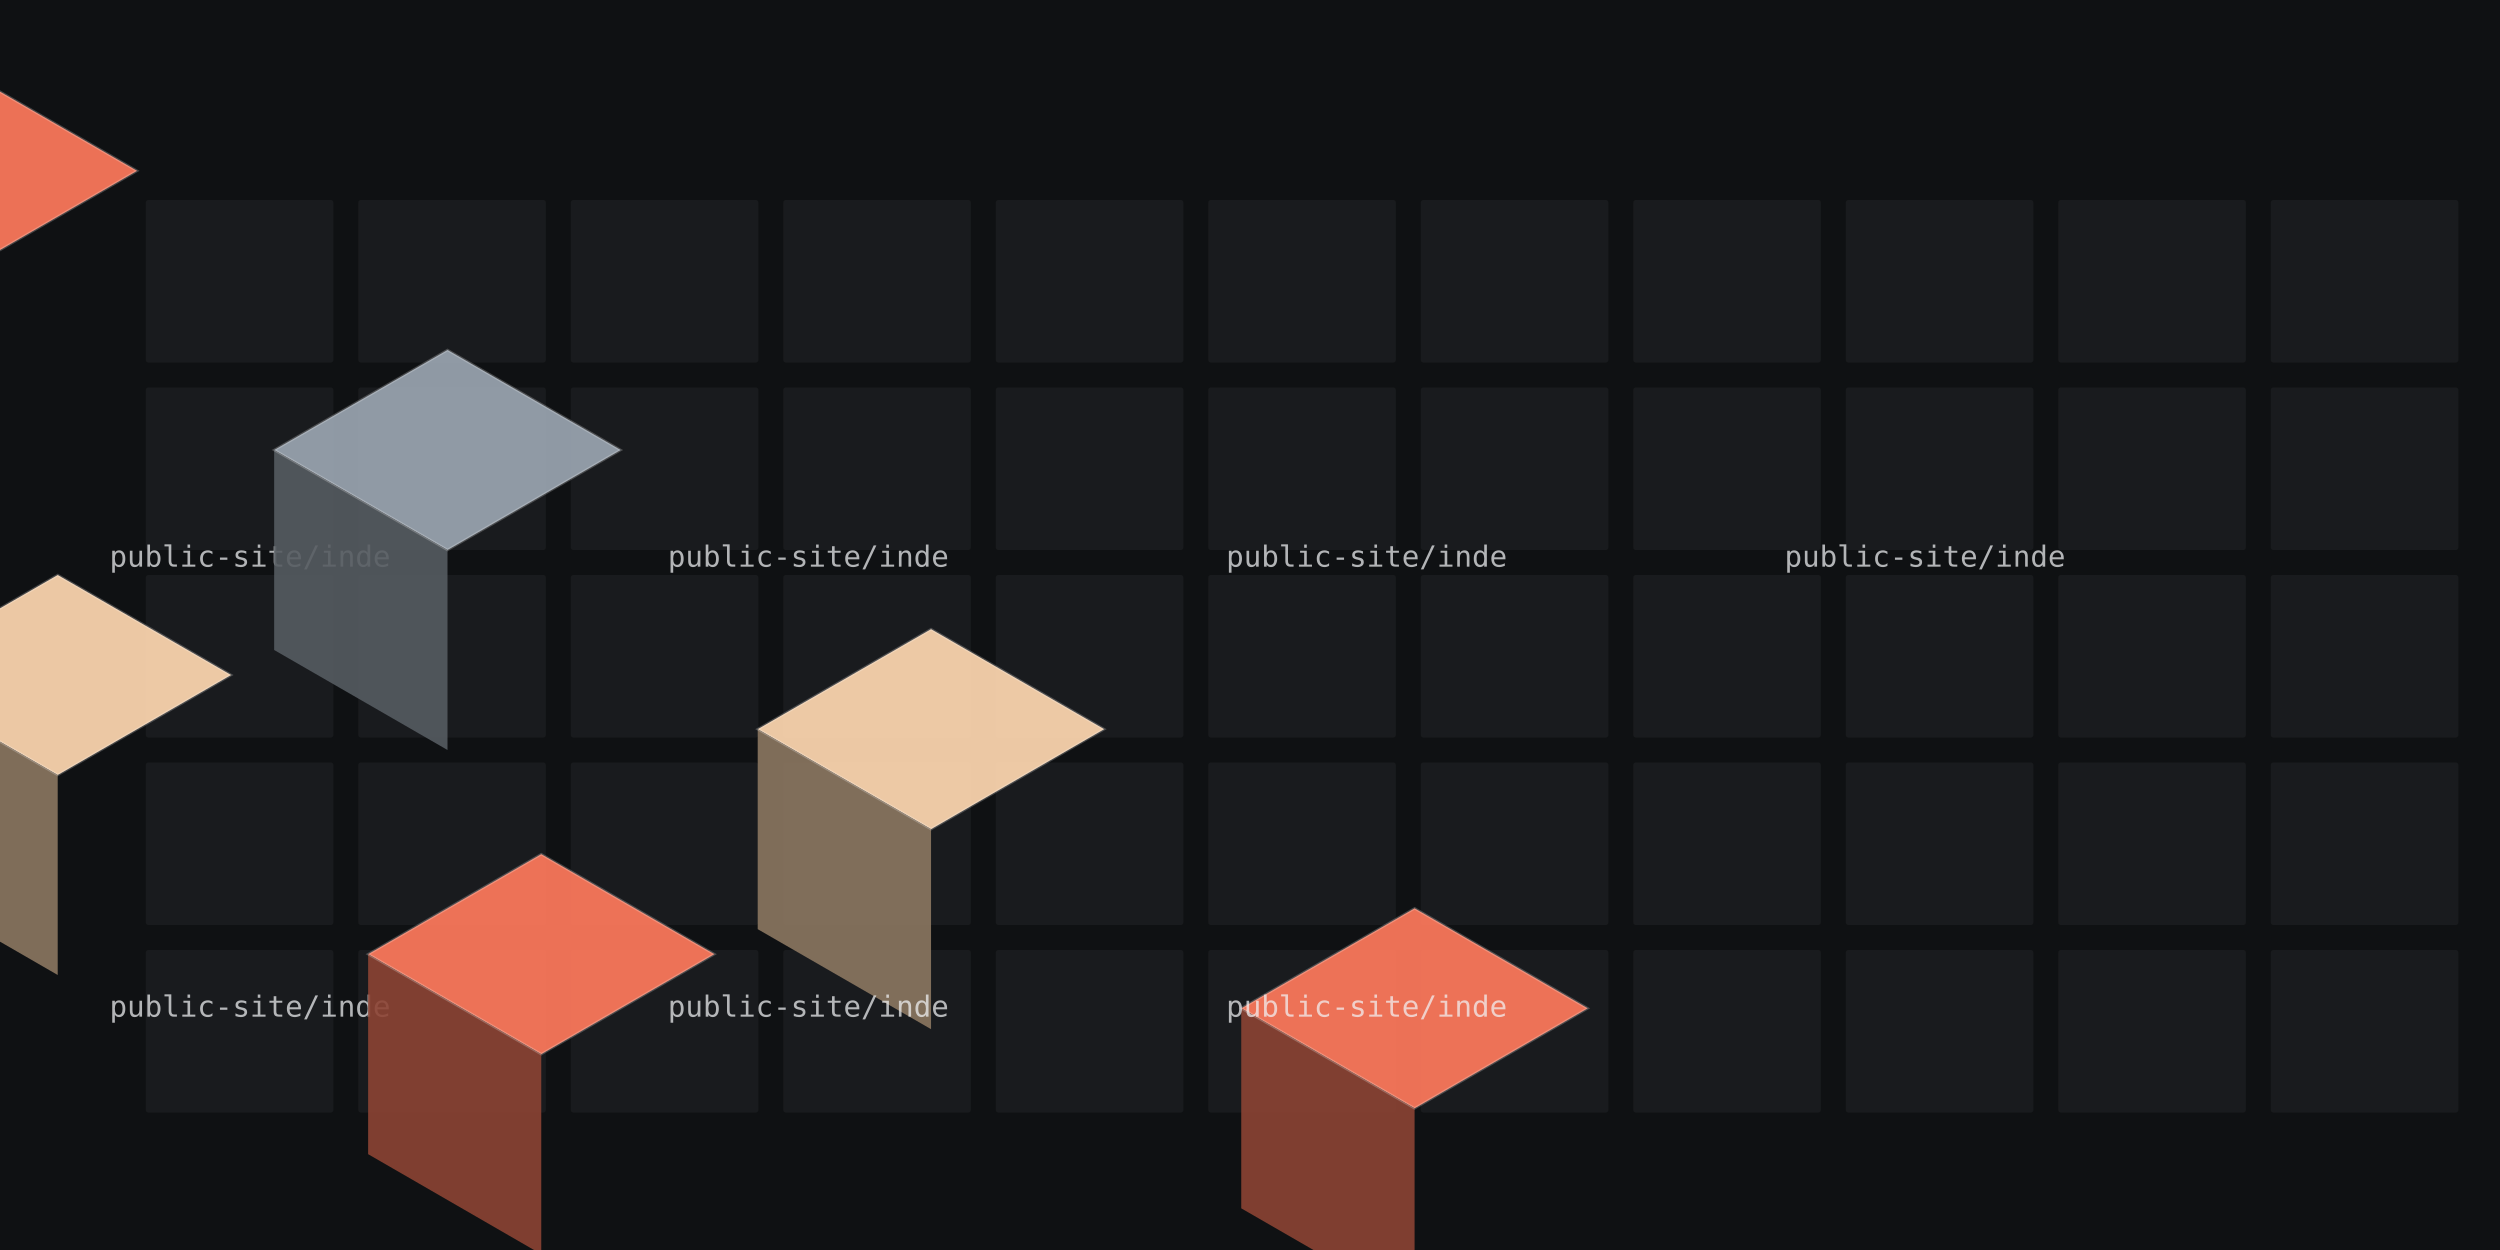
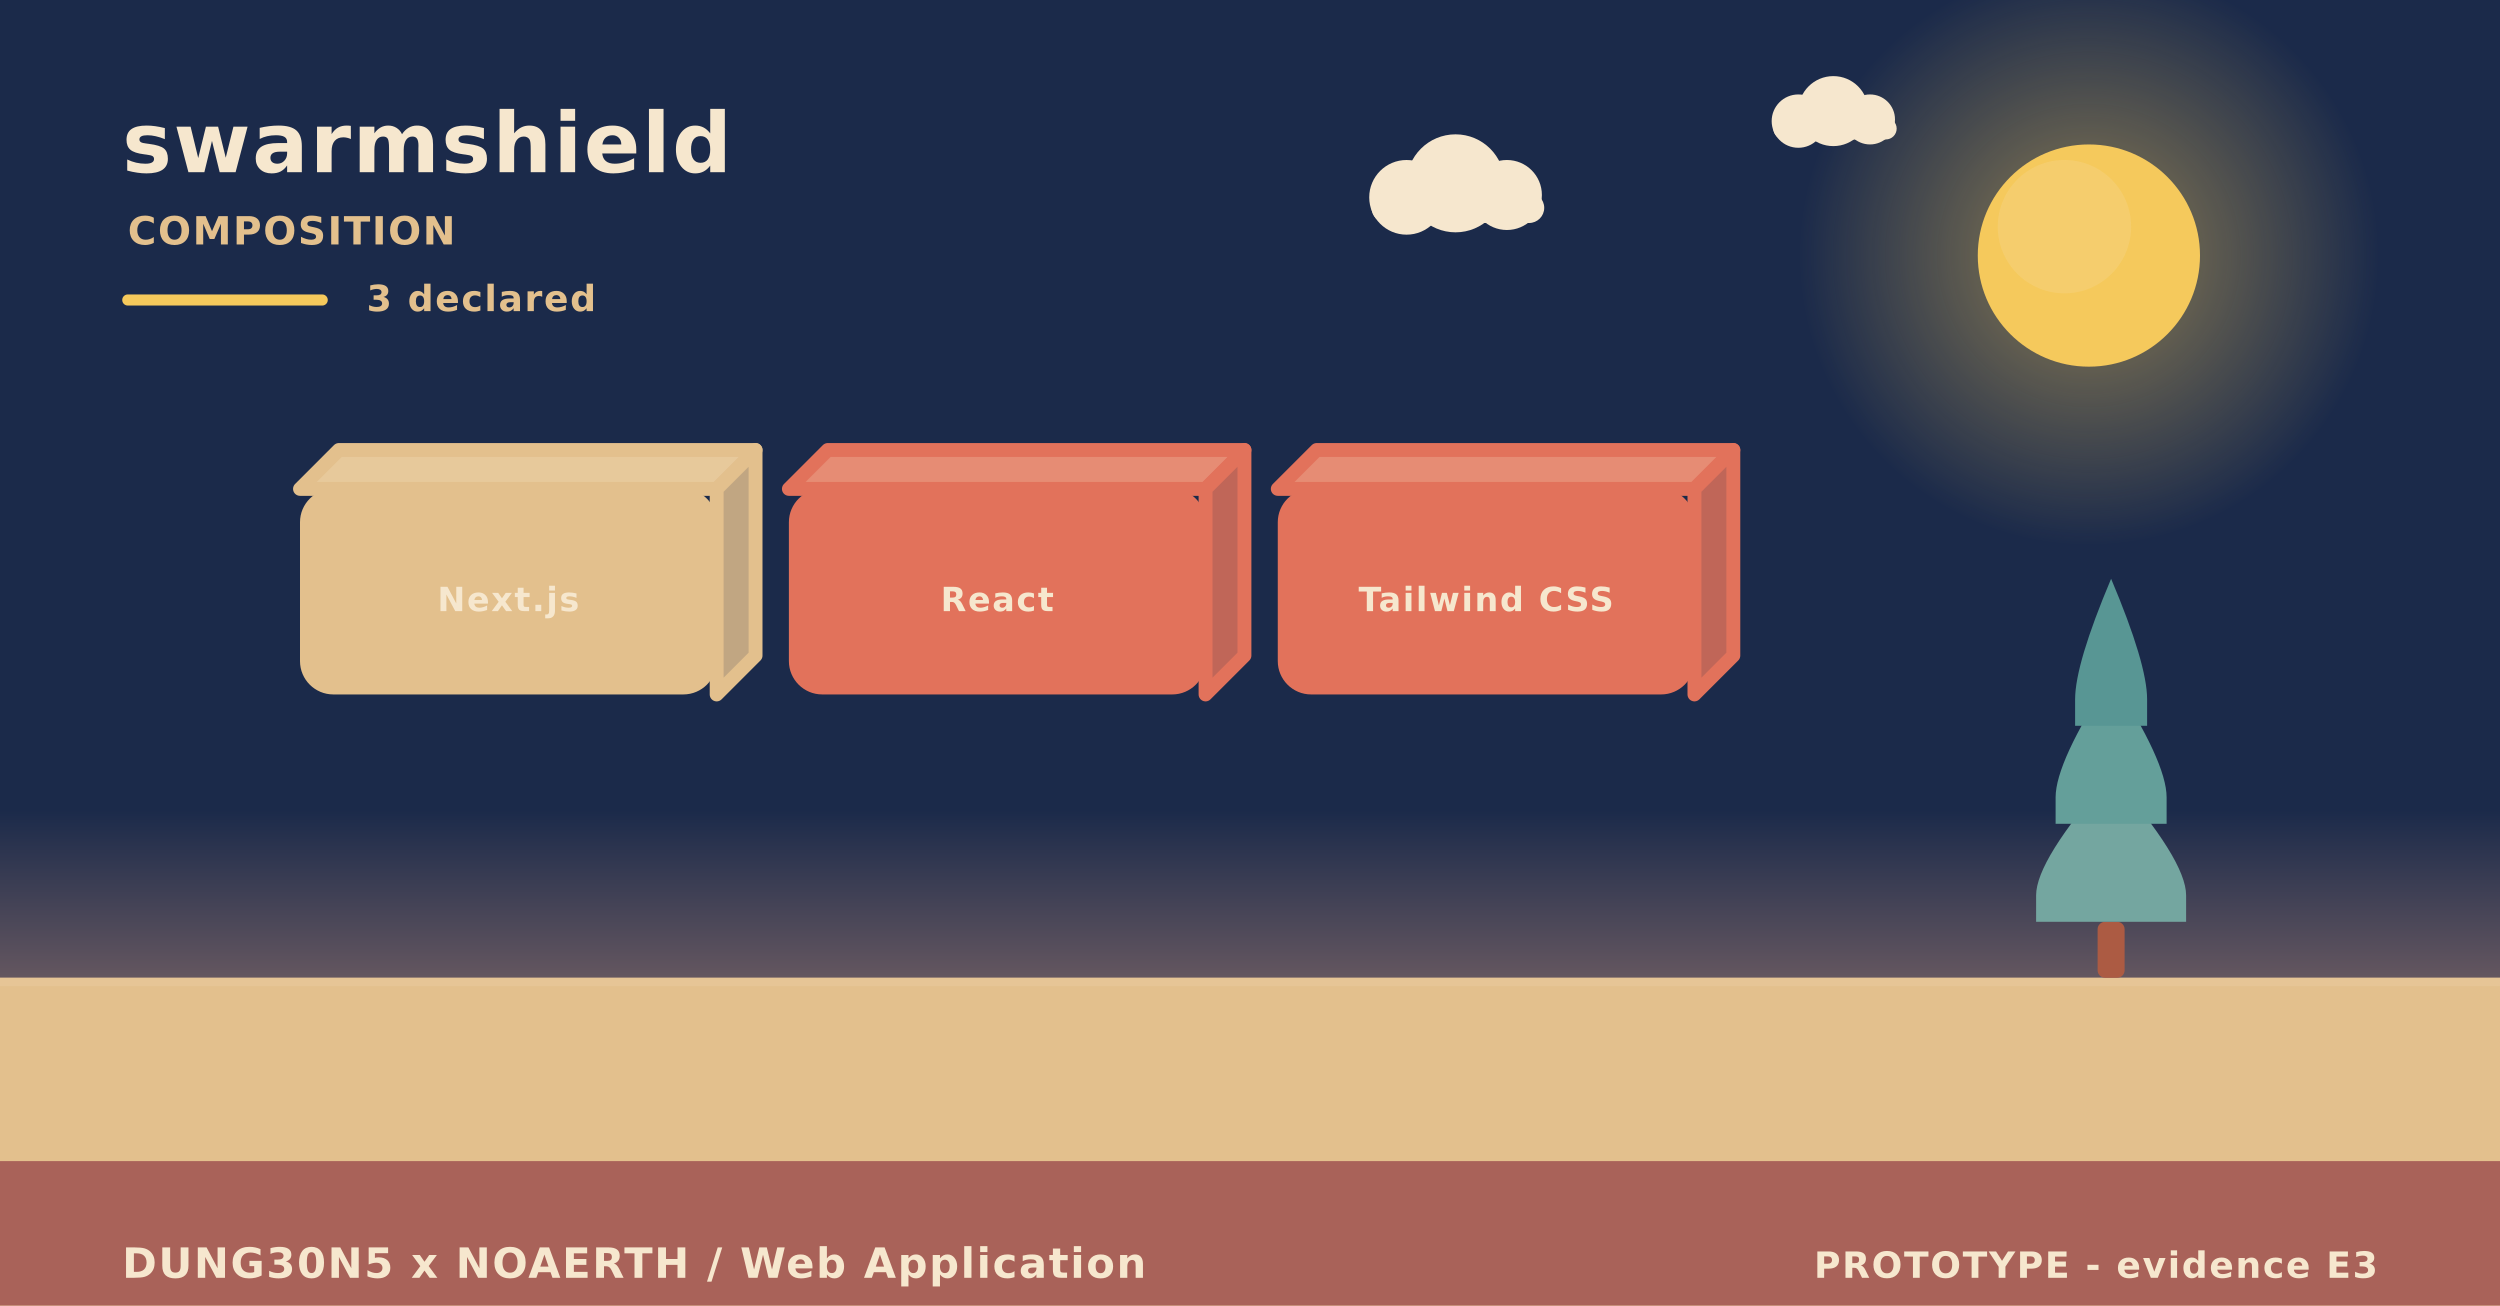
- <svg xmlns="http://www.w3.org/2000/svg" viewBox="0 0 1200 600" width="1200" height="600" role="img" aria-label="swarmshield component map">
-   <rect width="1200" height="600" fill="#0f1113" />
-   <defs>
-     <linearGradient id="gc" x1="0" y1="0" x2="1" y2="1">
-       <stop offset="0%" stop-color="#ff7a5c" />
-       <stop offset="100%" stop-color="#9aa5b1" />
-     </linearGradient>
-   </defs>
-   <rect x="70.00" y="96.00" width="90.00" height="78.00" rx="1.20" fill="#f1f3f5" opacity="0.05" />
-   <rect x="172.00" y="96.00" width="90.00" height="78.00" rx="1.20" fill="#f1f3f5" opacity="0.05" />
-   <rect x="274.00" y="96.00" width="90.00" height="78.00" rx="1.20" fill="#f1f3f5" opacity="0.05" />
-   <rect x="376.00" y="96.00" width="90.00" height="78.00" rx="1.20" fill="#f1f3f5" opacity="0.05" />
-   <rect x="478.00" y="96.00" width="90.00" height="78.00" rx="1.20" fill="#f1f3f5" opacity="0.05" />
-   <rect x="580.00" y="96.00" width="90.00" height="78.00" rx="1.20" fill="#f1f3f5" opacity="0.05" />
-   <rect x="682.00" y="96.00" width="90.00" height="78.00" rx="1.20" fill="#f1f3f5" opacity="0.05" />
-   <rect x="784.00" y="96.00" width="90.00" height="78.00" rx="1.20" fill="#f1f3f5" opacity="0.05" />
-   <rect x="886.00" y="96.00" width="90.00" height="78.00" rx="1.20" fill="#f1f3f5" opacity="0.05" />
-   <rect x="988.00" y="96.00" width="90.00" height="78.00" rx="1.20" fill="#f1f3f5" opacity="0.05" />
-   <rect x="1090.00" y="96.00" width="90.00" height="78.00" rx="1.20" fill="#f1f3f5" opacity="0.05" />
-   <rect x="70.00" y="186.00" width="90.00" height="78.00" rx="1.20" fill="#f1f3f5" opacity="0.05" />
-   <rect x="172.00" y="186.00" width="90.00" height="78.00" rx="1.20" fill="#f1f3f5" opacity="0.05" />
-   <rect x="274.00" y="186.00" width="90.00" height="78.00" rx="1.20" fill="#f1f3f5" opacity="0.05" />
-   <rect x="376.00" y="186.00" width="90.00" height="78.00" rx="1.20" fill="#f1f3f5" opacity="0.05" />
-   <rect x="478.00" y="186.00" width="90.00" height="78.00" rx="1.20" fill="#f1f3f5" opacity="0.05" />
-   <rect x="580.00" y="186.00" width="90.00" height="78.00" rx="1.20" fill="#f1f3f5" opacity="0.05" />
-   <rect x="682.00" y="186.00" width="90.00" height="78.00" rx="1.20" fill="#f1f3f5" opacity="0.05" />
-   <rect x="784.00" y="186.00" width="90.00" height="78.00" rx="1.20" fill="#f1f3f5" opacity="0.05" />
-   <rect x="886.00" y="186.00" width="90.00" height="78.00" rx="1.20" fill="#f1f3f5" opacity="0.05" />
-   <rect x="988.00" y="186.00" width="90.00" height="78.00" rx="1.20" fill="#f1f3f5" opacity="0.05" />
-   <rect x="1090.00" y="186.00" width="90.00" height="78.00" rx="1.20" fill="#f1f3f5" opacity="0.05" />
-   <rect x="70.00" y="276.00" width="90.00" height="78.00" rx="1.20" fill="#f1f3f5" opacity="0.05" />
-   <rect x="172.00" y="276.00" width="90.00" height="78.00" rx="1.20" fill="#f1f3f5" opacity="0.05" />
-   <rect x="274.00" y="276.00" width="90.00" height="78.00" rx="1.20" fill="#f1f3f5" opacity="0.05" />
-   <rect x="376.00" y="276.00" width="90.00" height="78.00" rx="1.20" fill="#f1f3f5" opacity="0.05" />
-   <rect x="478.00" y="276.00" width="90.00" height="78.00" rx="1.20" fill="#f1f3f5" opacity="0.05" />
-   <rect x="580.00" y="276.00" width="90.00" height="78.00" rx="1.20" fill="#f1f3f5" opacity="0.05" />
-   <rect x="682.00" y="276.00" width="90.00" height="78.00" rx="1.20" fill="#f1f3f5" opacity="0.05" />
-   <rect x="784.00" y="276.00" width="90.00" height="78.00" rx="1.20" fill="#f1f3f5" opacity="0.05" />
-   <rect x="886.00" y="276.00" width="90.00" height="78.00" rx="1.20" fill="#f1f3f5" opacity="0.05" />
-   <rect x="988.00" y="276.00" width="90.00" height="78.00" rx="1.20" fill="#f1f3f5" opacity="0.05" />
-   <rect x="1090.00" y="276.00" width="90.00" height="78.00" rx="1.20" fill="#f1f3f5" opacity="0.05" />
-   <rect x="70.00" y="366.00" width="90.00" height="78.00" rx="1.20" fill="#f1f3f5" opacity="0.05" />
-   <rect x="172.00" y="366.00" width="90.00" height="78.00" rx="1.20" fill="#f1f3f5" opacity="0.05" />
-   <rect x="274.00" y="366.00" width="90.00" height="78.00" rx="1.20" fill="#f1f3f5" opacity="0.05" />
-   <rect x="376.00" y="366.00" width="90.00" height="78.00" rx="1.20" fill="#f1f3f5" opacity="0.05" />
-   <rect x="478.00" y="366.00" width="90.00" height="78.00" rx="1.20" fill="#f1f3f5" opacity="0.05" />
-   <rect x="580.00" y="366.00" width="90.00" height="78.00" rx="1.20" fill="#f1f3f5" opacity="0.05" />
-   <rect x="682.00" y="366.00" width="90.00" height="78.00" rx="1.20" fill="#f1f3f5" opacity="0.05" />
-   <rect x="784.00" y="366.00" width="90.00" height="78.00" rx="1.20" fill="#f1f3f5" opacity="0.05" />
-   <rect x="886.00" y="366.00" width="90.00" height="78.00" rx="1.20" fill="#f1f3f5" opacity="0.05" />
-   <rect x="988.00" y="366.00" width="90.00" height="78.00" rx="1.20" fill="#f1f3f5" opacity="0.05" />
-   <rect x="1090.00" y="366.00" width="90.00" height="78.00" rx="1.20" fill="#f1f3f5" opacity="0.05" />
-   <rect x="70.00" y="456.00" width="90.00" height="78.00" rx="1.20" fill="#f1f3f5" opacity="0.05" />
-   <rect x="172.00" y="456.00" width="90.00" height="78.00" rx="1.20" fill="#f1f3f5" opacity="0.05" />
-   <rect x="274.00" y="456.00" width="90.00" height="78.00" rx="1.20" fill="#f1f3f5" opacity="0.05" />
-   <rect x="376.00" y="456.00" width="90.00" height="78.00" rx="1.20" fill="#f1f3f5" opacity="0.05" />
-   <rect x="478.00" y="456.00" width="90.00" height="78.00" rx="1.20" fill="#f1f3f5" opacity="0.05" />
-   <rect x="580.00" y="456.00" width="90.00" height="78.00" rx="1.20" fill="#f1f3f5" opacity="0.05" />
-   <rect x="682.00" y="456.00" width="90.00" height="78.00" rx="1.20" fill="#f1f3f5" opacity="0.05" />
-   <rect x="784.00" y="456.00" width="90.00" height="78.00" rx="1.20" fill="#f1f3f5" opacity="0.05" />
-   <rect x="886.00" y="456.00" width="90.00" height="78.00" rx="1.20" fill="#f1f3f5" opacity="0.05" />
-   <rect x="988.00" y="456.00" width="90.00" height="78.00" rx="1.20" fill="#f1f3f5" opacity="0.05" />
-   <rect x="1090.00" y="456.00" width="90.00" height="78.00" rx="1.20" fill="#f1f3f5" opacity="0.05" />
-   <g transform="rotate(0 120 140)">
-     <polygon points="-17.3,34.0 65.8,82.0 -17.3,130.0 -100.5,82.0" fill="#ff7a5c" opacity="0.92" />
-     <polygon points="-100.5,82.0 -17.3,130.0 -17.3,226.0 -100.5,178.0" fill="#8c4333" opacity="0.9" />
-     <polygon points="-17.3,34.0 65.8,82.0 -17.3,130.0 -100.5,82.0" fill="none" stroke="rgba(255,255,255,0.220)" stroke-width="1.2" />
-     <animateTransform attributeName="transform" type="rotate" values="-32.0 0.00 0.00 0.0 0.00 0.00" dur="5.6s" begin="0.0s" repeatCount="indefinite" />
+ <svg xmlns="http://www.w3.org/2000/svg" width="900" height="470" viewBox="0 0 900 470" role="img" aria-label="swarmshield - how it is composed">
+   <linearGradient id="skyc" x1="0" y1="0" x2="0" y2="1">
+     <stop offset="0" stop-color="#1b2a4a" />
+     <stop offset="0.62" stop-color="#1b2a4a" />
+     <stop offset="1" stop-color="#f3ad8a" />
+   </linearGradient>
+   <rect width="900" height="470" fill="url(#skyc)" />
+   <radialGradient id="sunc">
+     <stop offset="0.35" stop-color="#f5c95c" stop-opacity="0.34" />
+     <stop offset="1" stop-color="#f5c95c" stop-opacity="0" />
+   </radialGradient>
+   <circle cx="752" cy="92" r="104" fill="url(#sunc)" />
+   <circle cx="752" cy="92" r="40" fill="#f5c95c" />
+   <circle cx="743.2" cy="81.6" r="24" fill="#f5d27e" opacity="0.5" />
+   <g>
+     <circle cx="524" cy="66" r="17.64" fill="#f6e7ce" />
+     <circle cx="506.36" cy="71.04" r="13.44" fill="#f6e7ce" />
+     <circle cx="542.48" cy="70.2" r="12.6" fill="#f6e7ce" />
+     <rect x="493.76" y="69.36" width="62.16" height="10.92" rx="5.46" fill="#f6e7ce" />
+     <animateTransform attributeName="transform" type="translate" values="0 0;24 0;0 0" dur="36s" begin="0s" repeatCount="indefinite" />
  </g>
-   <text x="120" y="272" font-family="ui-monospace,Menlo,monospace" font-size="14" fill="rgba(241,243,245,0.720)" text-anchor="middle">public-site/inde</text>
-   <g transform="rotate(0 388 140)">
-     <polygon points="214.8,168.0 297.9,216.0 214.8,264.0 131.6,216.0" fill="#9aa5b1" opacity="0.92" />
-     <polygon points="131.6,216.0 214.8,264.0 214.8,360.0 131.6,312.0" fill="#555b61" opacity="0.9" />
-     <polygon points="214.8,168.0 297.9,216.0 214.8,264.0 131.6,216.0" fill="none" stroke="rgba(255,255,255,0.220)" stroke-width="1.2" />
-     <animateTransform attributeName="transform" type="rotate" values="-32.0 0.00 0.00 0.0 0.00 0.00" dur="5.6s" begin="0.4s" repeatCount="indefinite" />
+   <g>
+     <circle cx="660" cy="40" r="12.6" fill="#f6e7ce" />
+     <circle cx="647.4" cy="43.6" r="9.6" fill="#f6e7ce" />
+     <circle cx="673.2" cy="43" r="9" fill="#f6e7ce" />
+     <rect x="638.4" y="42.4" width="44.4" height="7.8" rx="3.9" fill="#f6e7ce" />
+     <animateTransform attributeName="transform" type="translate" values="0 0;-18 0;0 0" dur="46s" begin="3s" repeatCount="indefinite" />
  </g>
-   <text x="388" y="272" font-family="ui-monospace,Menlo,monospace" font-size="14" fill="rgba(241,243,245,0.720)" text-anchor="middle">public-site/inde</text>
-   <g transform="rotate(0 656 140)">
-     <polygon points="446.9,302.0 530.0,350.0 446.9,398.0 363.7,350.0" fill="#ffd8b1" opacity="0.92" />
-     <polygon points="363.7,350.0 446.9,398.0 446.9,494.0 363.7,446.0" fill="#8c7761" opacity="0.9" />
-     <polygon points="446.9,302.0 530.0,350.0 446.9,398.0 363.7,350.0" fill="none" stroke="rgba(255,255,255,0.220)" stroke-width="1.2" />
-     <animateTransform attributeName="transform" type="rotate" values="-32.0 0.00 0.00 0.0 0.00 0.00" dur="5.6s" begin="0.8s" repeatCount="indefinite" />
+   <rect x="0" y="352" width="900" height="118" fill="#e3c08d" />
+   <rect x="0" y="352" width="900" height="3" fill="#e6c596" />
+   <text x="44" y="62" font-family="Verdana,DejaVu Sans,sans-serif" font-size="30" font-weight="700" letter-spacing="0.6" fill="#f6e7ce" text-anchor="start">swarmshield</text>
+   <text x="46" y="88" font-family="Verdana,DejaVu Sans,sans-serif" font-size="14" font-weight="700" letter-spacing="0.6" fill="#e3c08d" text-anchor="start">COMPOSITION</text>
+   <rect x="44" y="106" width="74" height="4" rx="2" fill="#f5c95c" />
+   <text x="132" y="112" font-family="Verdana,DejaVu Sans,sans-serif" font-size="13" font-weight="700" letter-spacing="0.6" fill="#e3c08d" text-anchor="start">3 declared</text>
+   <g>
+     <path d="M108,176 L258,176 L272,162 L122,162 Z" fill="#e7c99b" stroke="#e3c08d" stroke-width="5" stroke-linejoin="round" />
+     <path d="M258,176 L272,162 L272,236 L258,250 Z" fill="#c1a682" stroke="#e3c08d" stroke-width="5" stroke-linejoin="round" />
+     <rect x="108" y="176" width="150" height="74" rx="12" fill="#e3c08d" />
+     <animateTransform attributeName="transform" type="translate" values="0 10;0 0" dur="0.75s" begin="0s" fill="freeze" />
  </g>
-   <text x="656" y="272" font-family="ui-monospace,Menlo,monospace" font-size="14" fill="rgba(241,243,245,0.720)" text-anchor="middle">public-site/inde</text>
-   <g transform="rotate(0 924 140)">
-     <polygon points="679.0,436.0 762.1,484.0 679.0,532.0 595.8,484.0" fill="#ff7a5c" opacity="0.92" />
-     <polygon points="595.8,484.0 679.0,532.0 679.0,628.0 595.8,580.0" fill="#8c4333" opacity="0.9" />
-     <polygon points="679.0,436.0 762.1,484.0 679.0,532.0 595.8,484.0" fill="none" stroke="rgba(255,255,255,0.220)" stroke-width="1.2" />
-     <animateTransform attributeName="transform" type="rotate" values="-32.0 0.00 0.00 0.0 0.00 0.00" dur="5.6s" begin="1.2s" repeatCount="indefinite" />
+   <text x="183" y="220" font-family="Verdana,DejaVu Sans,sans-serif" font-size="12" font-weight="700" letter-spacing="0.6" fill="#f6e7ce" text-anchor="middle">Next.js</text>
+   <g>
+     <path d="M284,176 L434,176 L448,162 L298,162 Z" fill="#e68c74" stroke="#e2725b" stroke-width="5" stroke-linejoin="round" />
+     <path d="M434,176 L448,162 L448,236 L434,250 Z" fill="#c06658" stroke="#e2725b" stroke-width="5" stroke-linejoin="round" />
+     <rect x="284" y="176" width="150" height="74" rx="12" fill="#e2725b" />
+     <animateTransform attributeName="transform" type="translate" values="0 10;0 0" dur="0.75s" begin="0.16s" fill="freeze" />
  </g>
-   <text x="924" y="272" font-family="ui-monospace,Menlo,monospace" font-size="14" fill="rgba(241,243,245,0.720)" text-anchor="middle">public-site/inde</text>
-   <g transform="rotate(0 120 356)">
-     <polygon points="-204.4,142.0 -121.2,190.0 -204.4,238.0 -287.5,190.0" fill="#9aa5b1" opacity="0.92" />
-     <polygon points="-287.5,190.0 -204.4,238.0 -204.4,334.0 -287.5,286.0" fill="#555b61" opacity="0.9" />
-     <polygon points="-204.4,142.0 -121.2,190.0 -204.4,238.0 -287.5,190.0" fill="none" stroke="rgba(255,255,255,0.220)" stroke-width="1.2" />
-     <animateTransform attributeName="transform" type="rotate" values="-32.0 0.00 0.00 0.0 0.00 0.00" dur="5.6s" begin="1.6s" repeatCount="indefinite" />
+   <text x="359" y="220" font-family="Verdana,DejaVu Sans,sans-serif" font-size="12" font-weight="700" letter-spacing="0.6" fill="#f6e7ce" text-anchor="middle">React</text>
+   <g>
+     <path d="M460,176 L610,176 L624,162 L474,162 Z" fill="#e68c74" stroke="#e2725b" stroke-width="5" stroke-linejoin="round" />
+     <path d="M610,176 L624,162 L624,236 L610,250 Z" fill="#c06658" stroke="#e2725b" stroke-width="5" stroke-linejoin="round" />
+     <rect x="460" y="176" width="150" height="74" rx="12" fill="#e2725b" />
+     <animateTransform attributeName="transform" type="translate" values="0 10;0 0" dur="0.75s" begin="0.32s" fill="freeze" />
  </g>
-   <text x="120" y="488" font-family="ui-monospace,Menlo,monospace" font-size="14" fill="rgba(241,243,245,0.720)" text-anchor="middle">public-site/inde</text>
-   <g transform="rotate(0 388 356)">
-     <polygon points="27.7,276.0 110.9,324.0 27.7,372.0 -55.4,324.0" fill="#ffd8b1" opacity="0.92" />
-     <polygon points="-55.4,324.0 27.7,372.0 27.7,468.0 -55.4,420.0" fill="#8c7761" opacity="0.9" />
-     <polygon points="27.7,276.0 110.9,324.0 27.7,372.0 -55.4,324.0" fill="none" stroke="rgba(255,255,255,0.220)" stroke-width="1.2" />
-     <animateTransform attributeName="transform" type="rotate" values="-32.0 0.00 0.00 0.0 0.00 0.00" dur="5.6s" begin="2.0s" repeatCount="indefinite" />
-   </g>
-   <text x="388" y="488" font-family="ui-monospace,Menlo,monospace" font-size="14" fill="rgba(241,243,245,0.720)" text-anchor="middle">public-site/inde</text>
-   <g transform="rotate(0 656 356)">
-     <polygon points="259.8,410.0 342.9,458.0 259.8,506.0 176.7,458.0" fill="#ff7a5c" opacity="0.92" />
-     <polygon points="176.7,458.0 259.8,506.0 259.8,602.0 176.7,554.0" fill="#8c4333" opacity="0.9" />
-     <polygon points="259.8,410.0 342.9,458.0 259.8,506.0 176.7,458.0" fill="none" stroke="rgba(255,255,255,0.220)" stroke-width="1.2" />
-     <animateTransform attributeName="transform" type="rotate" values="-32.0 0.00 0.00 0.0 0.00 0.00" dur="5.6s" begin="2.4s" repeatCount="indefinite" />
-   </g>
-   <text x="656" y="488" font-family="ui-monospace,Menlo,monospace" font-size="14" fill="rgba(241,243,245,0.720)" text-anchor="middle">public-site/inde</text>
+   <text x="535" y="220" font-family="Verdana,DejaVu Sans,sans-serif" font-size="12" font-weight="700" letter-spacing="0.6" fill="#f6e7ce" text-anchor="middle">Tailwind CSS</text>
+   <rect x="755.14" y="331.84" width="9.72" height="20.16" rx="2.7" fill="#ac5b43" />
+   <path d="M760,278.92 Q733,309.61 733,322.31 Q733,331.84 733,331.84 L787,331.84 Q787,331.84 787,322.31 Q787,309.61 760,278.92 Z" fill="#74a6a0" />
+   <path d="M760,243.64 Q740.02,274.33 740.02,287.03 Q740.02,296.56 740.02,296.56 L779.98,296.56 Q779.98,296.56 779.98,287.03 Q779.98,274.33 760,243.64 Z" fill="#649f9a" />
+   <path d="M760,208.36 Q747.04,239.05 747.04,251.75 Q747.04,261.28 747.04,261.28 L772.96,261.28 Q772.96,261.28 772.96,251.75 Q772.96,239.05 760,208.36 Z" fill="#589694" />
+   <rect x="0" y="418" width="900" height="52" rx="0" fill="#a65c56" opacity="0.94" />
+   <text x="44" y="460" font-family="Verdana,DejaVu Sans,sans-serif" font-size="15" font-weight="700" letter-spacing="0.6" fill="#f6e7ce" text-anchor="start">DUNG30N5 x NOAERTH  /  Web Application</text>
+   <text x="856" y="460" font-family="Verdana,DejaVu Sans,sans-serif" font-size="13" font-weight="700" letter-spacing="0.6" fill="#f6e7ce" text-anchor="end">PROTOTYPE  -  evidence E3</text>
</svg>
